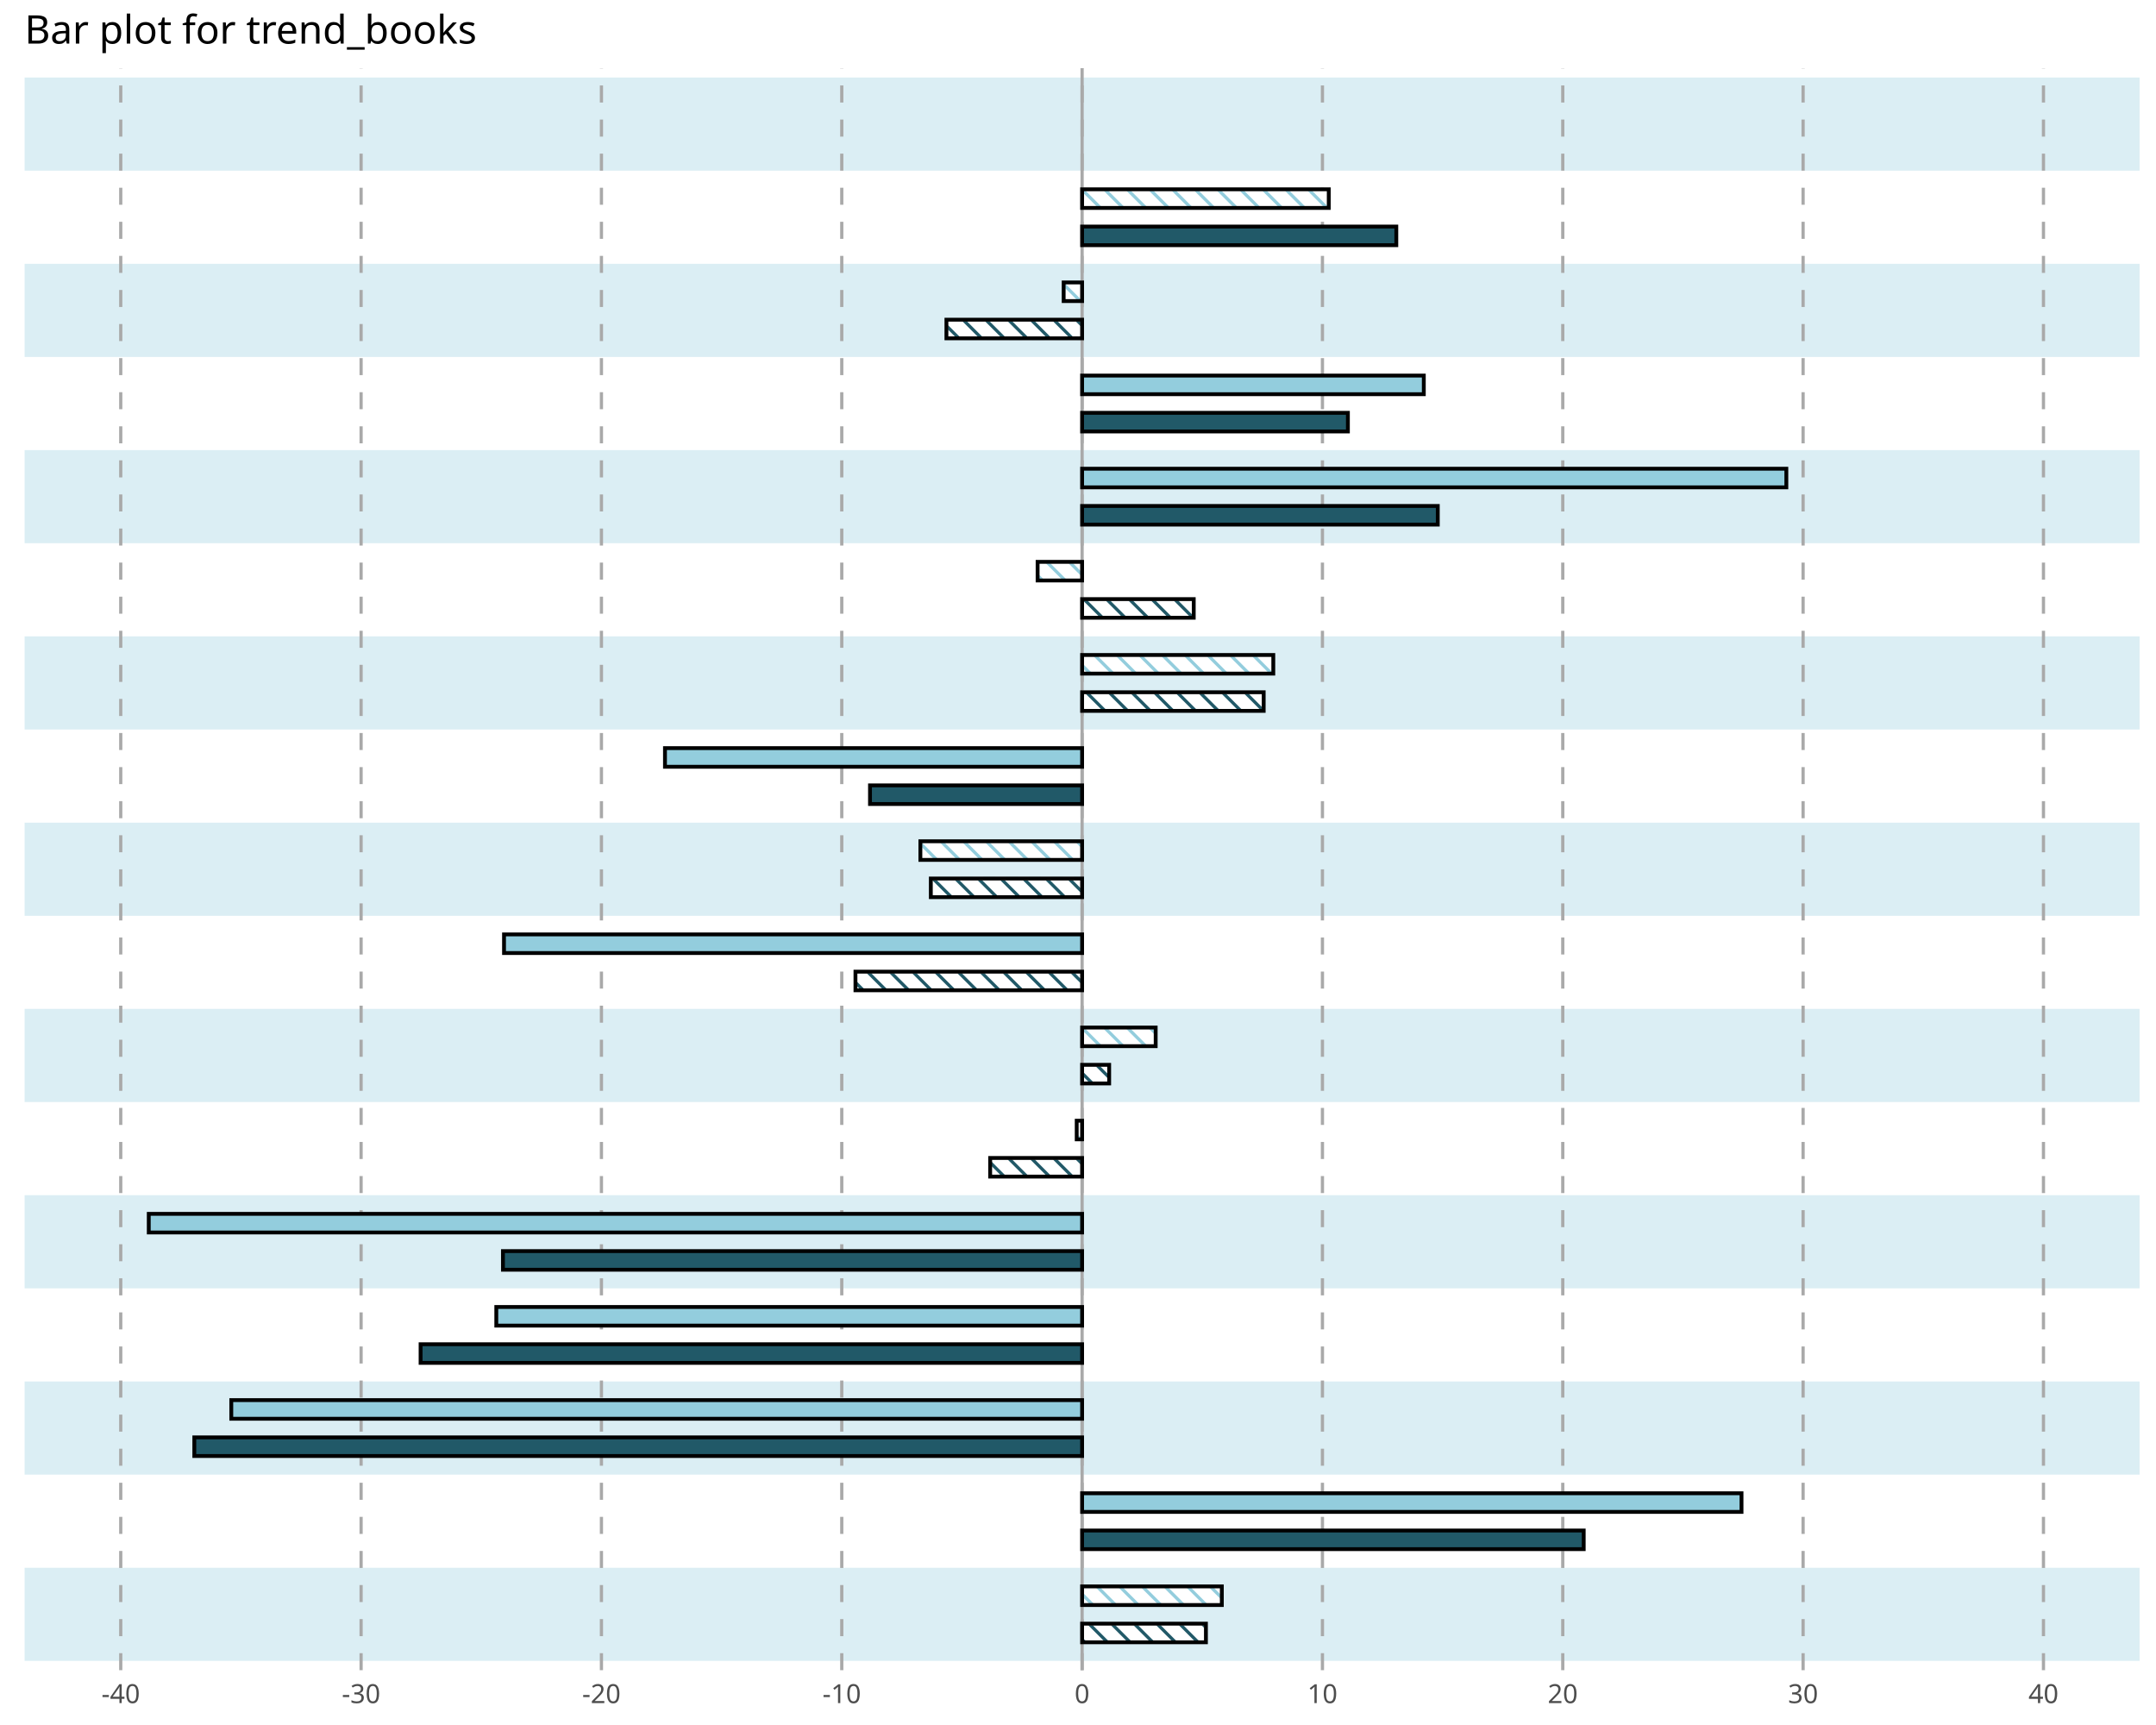
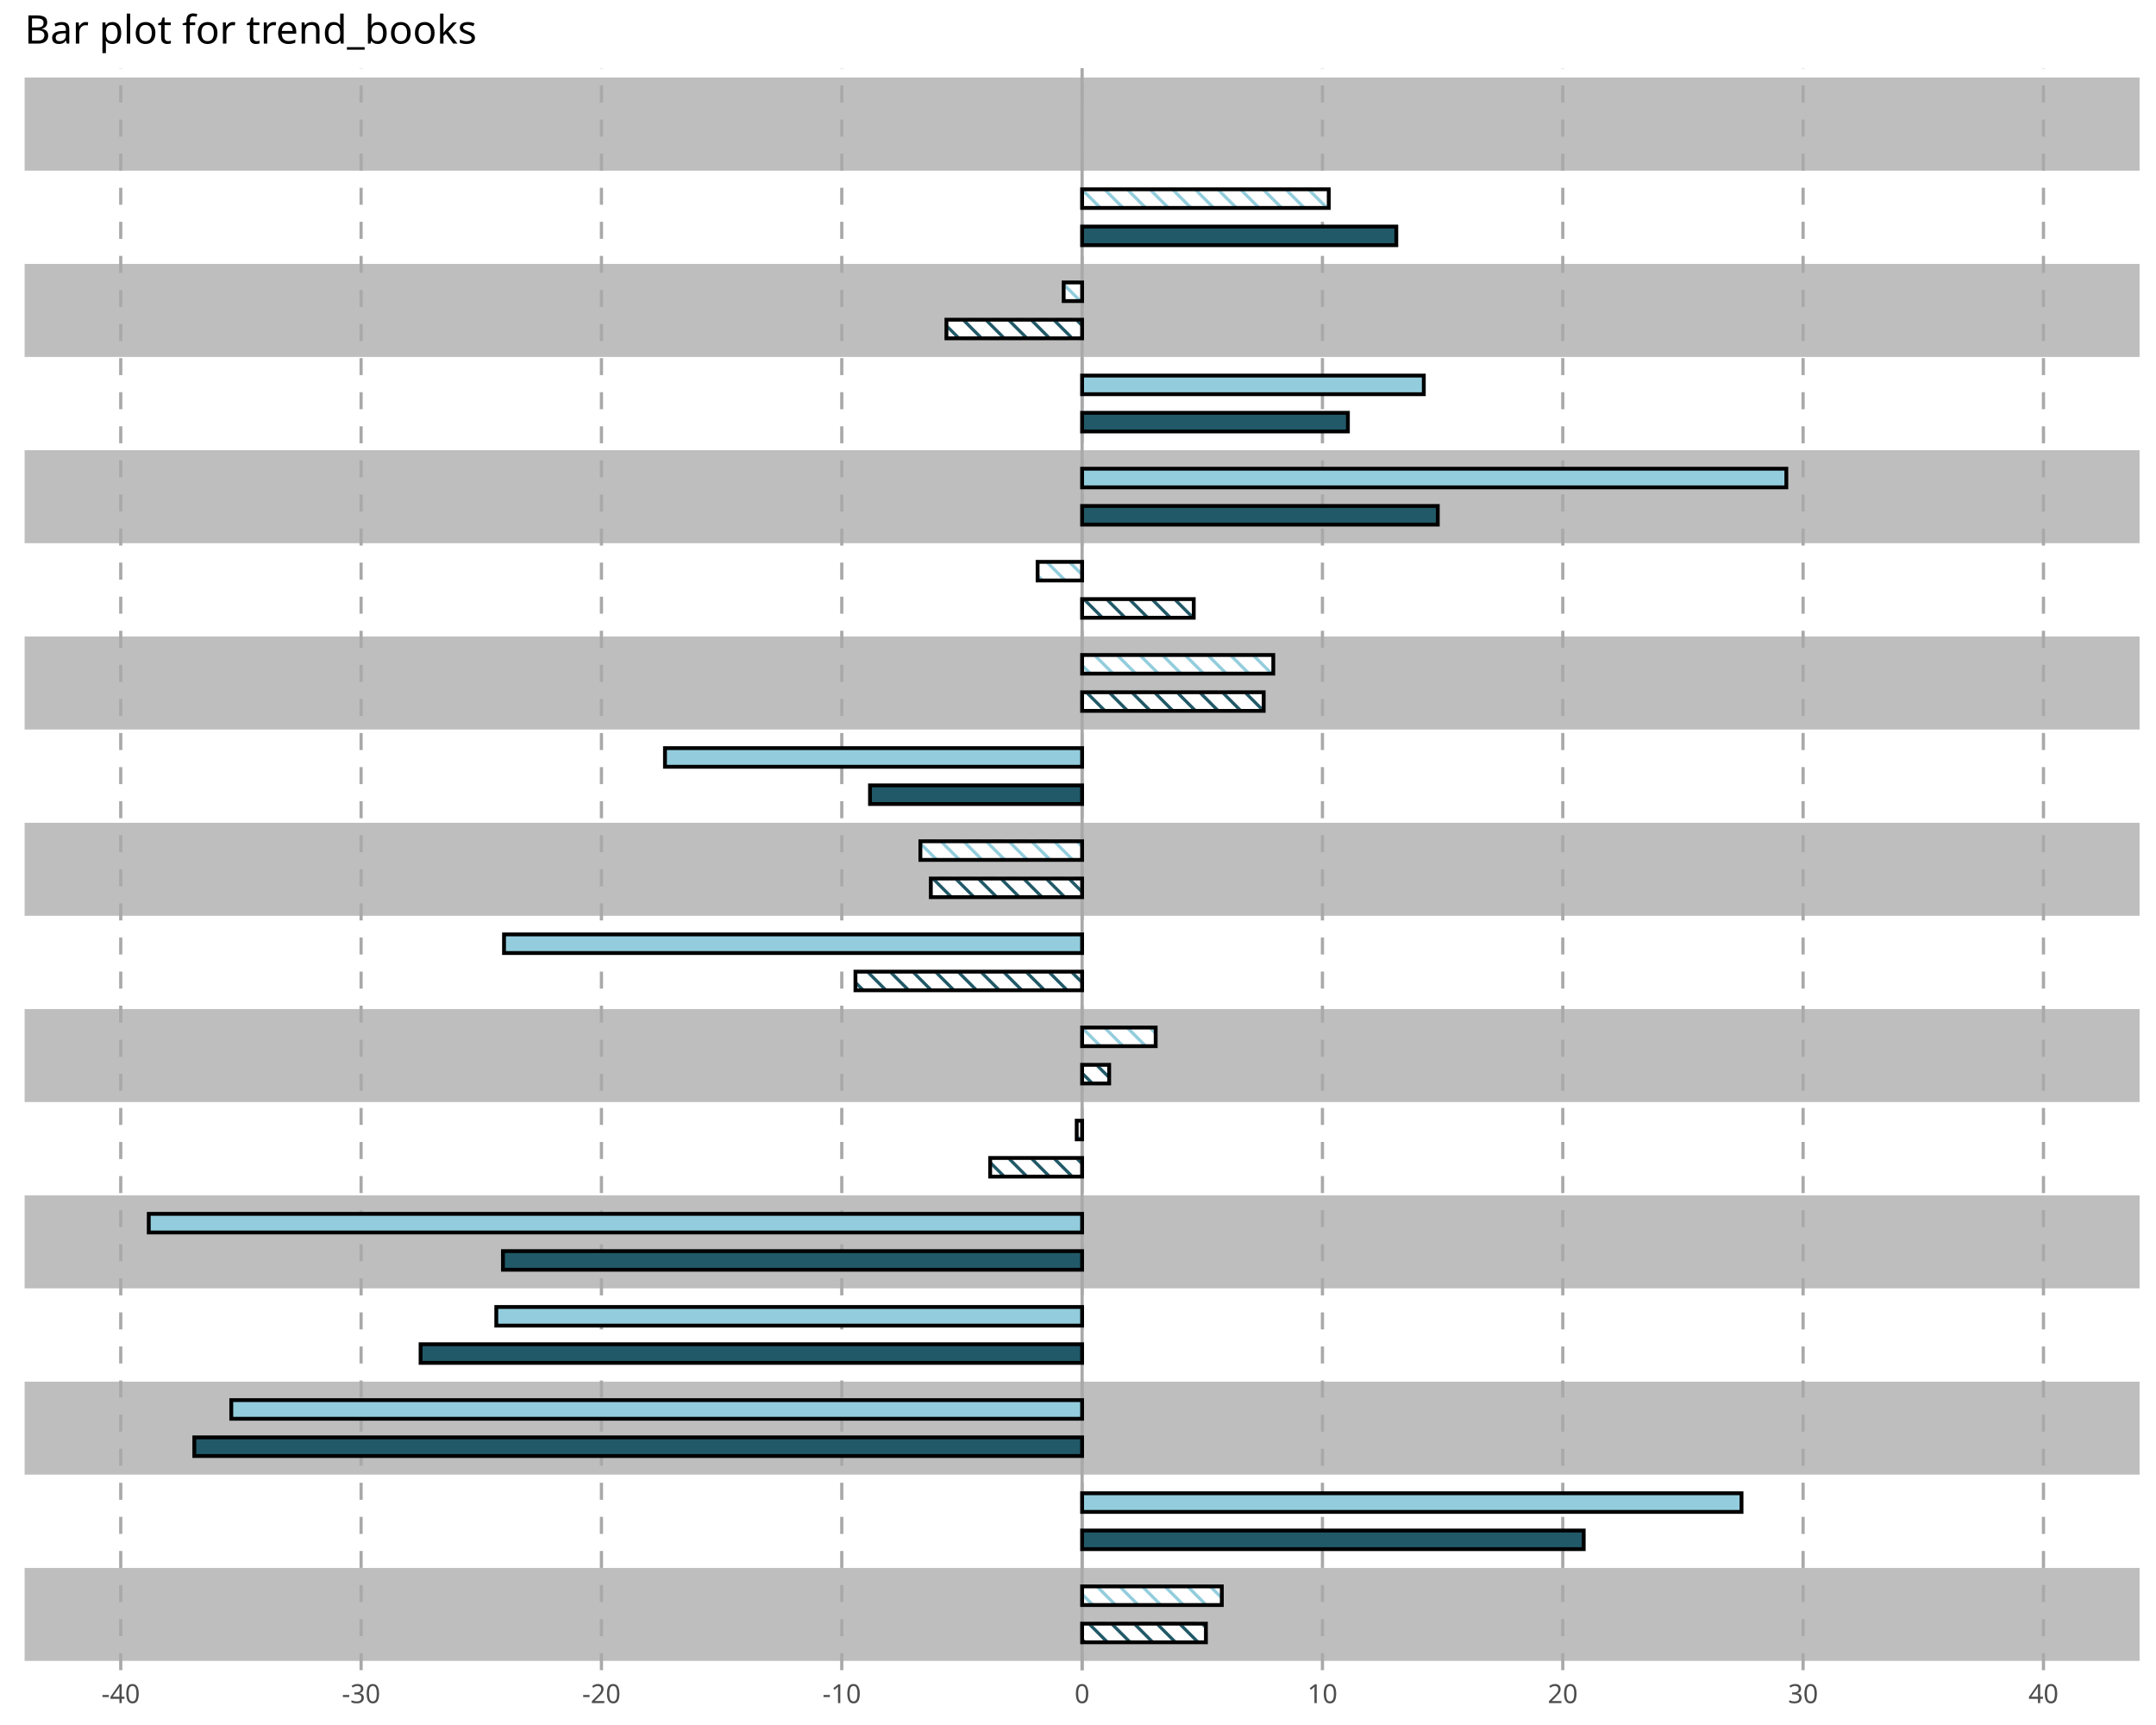
<svg xmlns="http://www.w3.org/2000/svg" class="svglite" data-engine-version="2.0" width="720.00pt" height="576.00pt" viewBox="0 0 720.00 576.00">
  <defs>
    <style type="text/css">
    .svglite line, .svglite polyline, .svglite polygon, .svglite path, .svglite rect, .svglite circle {
      fill: none;
      stroke: #000000;
      stroke-linecap: round;
      stroke-linejoin: round;
      stroke-miterlimit: 10.00;
    }
  </style>
  </defs>
  <rect width="100%" height="100%" style="stroke: none; fill: #FFFFFF;" />
  <defs>
    <clipPath id="cpMC4wMHw3MjAuMDB8MC4wMHw1NzYuMDA=">
      <rect x="0.00" y="0.00" width="720.00" height="576.00" />
    </clipPath>
  </defs>
  <g clip-path="url(#cpMC4wMHw3MjAuMDB8MC4wMHw1NzYuMDA=)">
</g>
  <defs>
    <clipPath id="cpOC4yMnw3MTQuNTJ8MjIuNzh8NTU3Ljcx">
      <rect x="8.22" y="22.78" width="706.30" height="534.92" />
    </clipPath>
  </defs>
  <g clip-path="url(#cpOC4yMnw3MTQuNTJ8MjIuNzh8NTU3Ljcx)">
-     <rect x="8.22" y="523.50" width="706.30" height="31.10" style="stroke-width: 1.07; stroke: none; stroke-linecap: butt; stroke-linejoin: miter; fill: #DBEEF4;" />
-     <rect x="8.22" y="492.40" width="706.30" height="31.10" style="stroke-width: 1.07; stroke: none; stroke-dasharray: 2.85,2.85; stroke-linecap: butt; stroke-linejoin: miter;" />
-     <rect x="8.22" y="461.30" width="706.30" height="31.10" style="stroke-width: 1.07; stroke: none; stroke-dasharray: 2.85,2.85; stroke-linecap: butt; stroke-linejoin: miter; fill: #DBEEF4;" />
-     <rect x="8.22" y="430.20" width="706.30" height="31.10" style="stroke-width: 1.07; stroke: none; stroke-dasharray: 2.85,2.85; stroke-linecap: butt; stroke-linejoin: miter;" />
-     <rect x="8.22" y="399.10" width="706.30" height="31.10" style="stroke-width: 1.07; stroke: none; stroke-dasharray: 2.85,2.85; stroke-linecap: butt; stroke-linejoin: miter; fill: #DBEEF4;" />
-     <rect x="8.22" y="368.00" width="706.30" height="31.10" style="stroke-width: 1.07; stroke: none; stroke-linecap: butt; stroke-linejoin: miter;" />
-     <rect x="8.22" y="336.89" width="706.30" height="31.10" style="stroke-width: 1.07; stroke: none; stroke-linecap: butt; stroke-linejoin: miter; fill: #DBEEF4;" />
-     <rect x="8.22" y="305.79" width="706.30" height="31.10" style="stroke-width: 1.07; stroke: none; stroke-linecap: butt; stroke-linejoin: miter;" />
-     <rect x="8.22" y="274.69" width="706.30" height="31.10" style="stroke-width: 1.07; stroke: none; stroke-linecap: butt; stroke-linejoin: miter; fill: #DBEEF4;" />
-     <rect x="8.22" y="243.59" width="706.30" height="31.10" style="stroke-width: 1.07; stroke: none; stroke-dasharray: 2.85,2.85; stroke-linecap: butt; stroke-linejoin: miter;" />
-     <rect x="8.22" y="212.49" width="706.30" height="31.10" style="stroke-width: 1.07; stroke: none; stroke-linecap: butt; stroke-linejoin: miter; fill: #DBEEF4;" />
-     <rect x="8.22" y="181.39" width="706.30" height="31.10" style="stroke-width: 1.07; stroke: none; stroke-linecap: butt; stroke-linejoin: miter;" />
-     <rect x="8.22" y="150.29" width="706.30" height="31.10" style="stroke-width: 1.07; stroke: none; stroke-dasharray: 2.85,2.85; stroke-linecap: butt; stroke-linejoin: miter; fill: #DBEEF4;" />
-     <rect x="8.22" y="119.19" width="706.30" height="31.10" style="stroke-width: 1.07; stroke: none; stroke-dasharray: 2.85,2.85; stroke-linecap: butt; stroke-linejoin: miter;" />
-     <rect x="8.22" y="88.09" width="706.30" height="31.10" style="stroke-width: 1.07; stroke: none; stroke-linecap: butt; stroke-linejoin: miter; fill: #DBEEF4;" />
-     <rect x="8.22" y="56.99" width="706.30" height="31.10" style="stroke-width: 1.07; stroke: none; stroke-dasharray: 2.85,2.85; stroke-linecap: butt; stroke-linejoin: miter;" />
-     <rect x="8.22" y="25.89" width="706.30" height="31.10" style="stroke-width: 1.07; stroke: none; stroke-linecap: butt; stroke-linejoin: miter; fill: #DBEEF4;" />
+     <rect x="8.22" y="523.50" width="706.30" height="31.10" style="stroke-width: 1.07; stroke: none; stroke-linecap: butt; stroke-linejoin: miter; fill: #BEBEBE;" />
+     <rect x="8.22" y="492.40" width="706.30" height="31.10" style="stroke-width: 1.07; stroke: none; stroke-dasharray: 2.85,2.85; stroke-linecap: butt; stroke-linejoin: miter; fill: #FFFFFF;" />
+     <rect x="8.22" y="461.30" width="706.30" height="31.10" style="stroke-width: 1.07; stroke: none; stroke-dasharray: 2.85,2.85; stroke-linecap: butt; stroke-linejoin: miter; fill: #BEBEBE;" />
+     <rect x="8.22" y="430.20" width="706.30" height="31.10" style="stroke-width: 1.07; stroke: none; stroke-dasharray: 2.85,2.85; stroke-linecap: butt; stroke-linejoin: miter; fill: #FFFFFF;" />
+     <rect x="8.22" y="399.10" width="706.30" height="31.10" style="stroke-width: 1.07; stroke: none; stroke-dasharray: 2.85,2.85; stroke-linecap: butt; stroke-linejoin: miter; fill: #BEBEBE;" />
+     <rect x="8.22" y="368.00" width="706.30" height="31.10" style="stroke-width: 1.07; stroke: none; stroke-linecap: butt; stroke-linejoin: miter; fill: #FFFFFF;" />
+     <rect x="8.22" y="336.89" width="706.30" height="31.10" style="stroke-width: 1.07; stroke: none; stroke-linecap: butt; stroke-linejoin: miter; fill: #BEBEBE;" />
+     <rect x="8.22" y="305.79" width="706.30" height="31.10" style="stroke-width: 1.07; stroke: none; stroke-linecap: butt; stroke-linejoin: miter; fill: #FFFFFF;" />
+     <rect x="8.22" y="274.69" width="706.30" height="31.10" style="stroke-width: 1.07; stroke: none; stroke-linecap: butt; stroke-linejoin: miter; fill: #BEBEBE;" />
+     <rect x="8.22" y="243.59" width="706.30" height="31.10" style="stroke-width: 1.07; stroke: none; stroke-dasharray: 2.85,2.85; stroke-linecap: butt; stroke-linejoin: miter; fill: #FFFFFF;" />
+     <rect x="8.22" y="212.49" width="706.30" height="31.10" style="stroke-width: 1.07; stroke: none; stroke-linecap: butt; stroke-linejoin: miter; fill: #BEBEBE;" />
+     <rect x="8.22" y="181.39" width="706.30" height="31.10" style="stroke-width: 1.07; stroke: none; stroke-linecap: butt; stroke-linejoin: miter; fill: #FFFFFF;" />
+     <rect x="8.22" y="150.29" width="706.30" height="31.10" style="stroke-width: 1.07; stroke: none; stroke-dasharray: 2.85,2.85; stroke-linecap: butt; stroke-linejoin: miter; fill: #BEBEBE;" />
+     <rect x="8.22" y="119.19" width="706.30" height="31.10" style="stroke-width: 1.07; stroke: none; stroke-dasharray: 2.85,2.85; stroke-linecap: butt; stroke-linejoin: miter; fill: #FFFFFF;" />
+     <rect x="8.22" y="88.09" width="706.30" height="31.10" style="stroke-width: 1.07; stroke: none; stroke-linecap: butt; stroke-linejoin: miter; fill: #BEBEBE;" />
+     <rect x="8.22" y="56.99" width="706.30" height="31.10" style="stroke-width: 1.07; stroke: none; stroke-dasharray: 2.85,2.85; stroke-linecap: butt; stroke-linejoin: miter; fill: #FFFFFF;" />
+     <rect x="8.22" y="25.89" width="706.30" height="31.10" style="stroke-width: 1.07; stroke: none; stroke-linecap: butt; stroke-linejoin: miter; fill: #BEBEBE;" />
    <line x1="40.32" y1="557.71" x2="40.32" y2="22.78" style="stroke-width: 1.07; stroke: #A9A9A9; stroke-dasharray: 5.69,5.69; stroke-linecap: butt;" />
    <line x1="120.59" y1="557.71" x2="120.59" y2="22.78" style="stroke-width: 1.07; stroke: #A9A9A9; stroke-dasharray: 5.69,5.69; stroke-linecap: butt;" />
    <line x1="200.85" y1="557.71" x2="200.85" y2="22.78" style="stroke-width: 1.07; stroke: #A9A9A9; stroke-dasharray: 5.69,5.69; stroke-linecap: butt;" />
    <line x1="281.11" y1="557.71" x2="281.11" y2="22.78" style="stroke-width: 1.07; stroke: #A9A9A9; stroke-dasharray: 5.69,5.69; stroke-linecap: butt;" />
    <line x1="361.37" y1="557.71" x2="361.37" y2="22.78" style="stroke-width: 1.07; stroke: #A9A9A9; stroke-dasharray: 5.69,5.69; stroke-linecap: butt;" />
    <line x1="441.63" y1="557.71" x2="441.63" y2="22.78" style="stroke-width: 1.07; stroke: #A9A9A9; stroke-dasharray: 5.69,5.69; stroke-linecap: butt;" />
    <line x1="521.89" y1="557.71" x2="521.89" y2="22.78" style="stroke-width: 1.07; stroke: #A9A9A9; stroke-dasharray: 5.69,5.69; stroke-linecap: butt;" />
    <line x1="602.15" y1="557.71" x2="602.15" y2="22.78" style="stroke-width: 1.07; stroke: #A9A9A9; stroke-dasharray: 5.69,5.69; stroke-linecap: butt;" />
    <line x1="682.42" y1="557.71" x2="682.42" y2="22.78" style="stroke-width: 1.07; stroke: #A9A9A9; stroke-dasharray: 5.69,5.69; stroke-linecap: butt;" />
    <line x1="361.37" y1="557.71" x2="361.37" y2="22.78" style="stroke-width: 1.07; stroke: #A9A9A9; stroke-linecap: butt;" />
    <rect x="361.37" y="542.16" width="41.35" height="6.22" style="stroke-width: 1.28; stroke: none; stroke-linecap: square; stroke-linejoin: miter; fill: #FFFFFF;" />
    <rect x="361.37" y="529.72" width="46.66" height="6.22" style="stroke-width: 1.28; stroke: none; stroke-linecap: square; stroke-linejoin: miter; fill: #FFFFFF;" />
    <rect x="361.37" y="511.06" width="167.51" height="6.22" style="stroke-width: 1.28; stroke: none; stroke-linecap: square; stroke-linejoin: miter; fill: #215968;" />
    <rect x="361.37" y="498.62" width="220.21" height="6.22" style="stroke-width: 1.28; stroke: none; stroke-linecap: square; stroke-linejoin: miter; fill: #93CDDD;" />
    <rect x="64.89" y="479.96" width="296.48" height="6.22" style="stroke-width: 1.28; stroke: none; stroke-linecap: square; stroke-linejoin: miter; fill: #215968;" />
    <rect x="77.24" y="467.52" width="284.13" height="6.22" style="stroke-width: 1.28; stroke: none; stroke-linecap: square; stroke-linejoin: miter; fill: #93CDDD;" />
    <rect x="140.46" y="448.86" width="220.91" height="6.22" style="stroke-width: 1.28; stroke: none; stroke-linecap: square; stroke-linejoin: miter; fill: #215968;" />
    <rect x="165.74" y="436.42" width="195.63" height="6.22" style="stroke-width: 1.28; stroke: none; stroke-linecap: square; stroke-linejoin: miter; fill: #93CDDD;" />
    <rect x="167.96" y="417.76" width="193.41" height="6.22" style="stroke-width: 1.28; stroke: none; stroke-linecap: square; stroke-linejoin: miter; fill: #215968;" />
    <rect x="49.68" y="405.32" width="311.69" height="6.22" style="stroke-width: 1.28; stroke: none; stroke-linecap: square; stroke-linejoin: miter; fill: #93CDDD;" />
    <rect x="330.67" y="386.66" width="30.70" height="6.22" style="stroke-width: 1.28; stroke: none; stroke-linecap: square; stroke-linejoin: miter; fill: #FFFFFF;" />
    <rect x="359.57" y="374.22" width="1.80" height="6.22" style="stroke-width: 1.28; stroke: none; stroke-linecap: square; stroke-linejoin: miter; fill: #FFFFFF;" />
    <rect x="361.37" y="355.56" width="9.04" height="6.22" style="stroke-width: 1.28; stroke: none; stroke-linecap: square; stroke-linejoin: miter; fill: #FFFFFF;" />
    <rect x="361.37" y="343.11" width="24.57" height="6.22" style="stroke-width: 1.28; stroke: none; stroke-linecap: square; stroke-linejoin: miter; fill: #FFFFFF;" />
    <rect x="285.68" y="324.45" width="75.69" height="6.22" style="stroke-width: 1.28; stroke: none; stroke-linecap: square; stroke-linejoin: miter; fill: #FFFFFF;" />
    <rect x="168.32" y="312.01" width="193.05" height="6.22" style="stroke-width: 1.28; stroke: none; stroke-linecap: square; stroke-linejoin: miter; fill: #93CDDD;" />
    <rect x="310.85" y="293.35" width="50.52" height="6.22" style="stroke-width: 1.28; stroke: none; stroke-linecap: square; stroke-linejoin: miter; fill: #FFFFFF;" />
    <rect x="307.36" y="280.91" width="54.01" height="6.22" style="stroke-width: 1.28; stroke: none; stroke-linecap: square; stroke-linejoin: miter; fill: #FFFFFF;" />
    <rect x="290.54" y="262.25" width="70.83" height="6.22" style="stroke-width: 1.28; stroke: none; stroke-linecap: square; stroke-linejoin: miter; fill: #215968;" />
    <rect x="222.07" y="249.81" width="139.30" height="6.22" style="stroke-width: 1.28; stroke: none; stroke-linecap: square; stroke-linejoin: miter; fill: #93CDDD;" />
    <rect x="361.37" y="231.15" width="60.64" height="6.22" style="stroke-width: 1.28; stroke: none; stroke-linecap: square; stroke-linejoin: miter; fill: #FFFFFF;" />
    <rect x="361.37" y="218.71" width="63.85" height="6.22" style="stroke-width: 1.28; stroke: none; stroke-linecap: square; stroke-linejoin: miter; fill: #FFFFFF;" />
    <rect x="361.37" y="200.05" width="37.28" height="6.22" style="stroke-width: 1.28; stroke: none; stroke-linecap: square; stroke-linejoin: miter; fill: #FFFFFF;" />
    <rect x="346.51" y="187.61" width="14.86" height="6.22" style="stroke-width: 1.28; stroke: none; stroke-linecap: square; stroke-linejoin: miter; fill: #FFFFFF;" />
    <rect x="361.37" y="168.95" width="118.78" height="6.22" style="stroke-width: 1.28; stroke: none; stroke-linecap: square; stroke-linejoin: miter; fill: #215968;" />
    <rect x="361.37" y="156.51" width="235.18" height="6.22" style="stroke-width: 1.28; stroke: none; stroke-linecap: square; stroke-linejoin: miter; fill: #93CDDD;" />
    <rect x="361.37" y="137.85" width="88.76" height="6.22" style="stroke-width: 1.28; stroke: none; stroke-linecap: square; stroke-linejoin: miter; fill: #215968;" />
    <rect x="361.37" y="125.41" width="114.11" height="6.22" style="stroke-width: 1.28; stroke: none; stroke-linecap: square; stroke-linejoin: miter; fill: #93CDDD;" />
    <rect x="316.06" y="106.75" width="45.31" height="6.22" style="stroke-width: 1.28; stroke: none; stroke-linecap: square; stroke-linejoin: miter; fill: #FFFFFF;" />
    <rect x="355.21" y="94.31" width="6.16" height="6.22" style="stroke-width: 1.28; stroke: none; stroke-linecap: square; stroke-linejoin: miter; fill: #FFFFFF;" />
    <rect x="361.37" y="75.65" width="104.93" height="6.22" style="stroke-width: 1.28; stroke: none; stroke-linecap: square; stroke-linejoin: miter; fill: #215968;" />
    <rect x="361.37" y="63.21" width="82.37" height="6.22" style="stroke-width: 1.28; stroke: none; stroke-linecap: square; stroke-linejoin: miter; fill: #FFFFFF;" />
    <rect x="361.37" y="44.55" width="0.00" height="6.22" style="stroke-width: 1.28; stroke: none; stroke-linecap: square; stroke-linejoin: miter; fill: #FFFFFF;" />
    <rect x="361.37" y="32.11" width="0.00" height="6.22" style="stroke-width: 1.28; stroke: none; stroke-linecap: square; stroke-linejoin: miter; fill: #FFFFFF;" />
    <polygon points="363.81,548.38 361.37,548.38 361.37,545.94 363.81,548.38 " style="stroke-width: 1.07; stroke: #FFFFFF; stroke-linecap: square; fill: #215968;" />
    <polygon points="371.37,548.38 368.34,548.38 362.12,542.16 365.15,542.16 371.37,548.38 " style="stroke-width: 1.07; stroke: #FFFFFF; stroke-linecap: square; fill: #215968;" />
    <polygon points="378.94,548.38 375.91,548.38 369.69,542.16 372.72,542.16 378.94,548.38 " style="stroke-width: 1.07; stroke: #FFFFFF; stroke-linecap: square; fill: #215968;" />
    <polygon points="386.50,548.38 383.47,548.38 377.25,542.16 380.28,542.16 386.50,548.38 " style="stroke-width: 1.07; stroke: #FFFFFF; stroke-linecap: square; fill: #215968;" />
    <polygon points="394.07,548.38 391.04,548.38 384.82,542.16 387.85,542.16 394.07,548.38 " style="stroke-width: 1.07; stroke: #FFFFFF; stroke-linecap: square; fill: #215968;" />
    <polygon points="401.63,548.38 398.60,548.38 392.38,542.16 395.41,542.16 401.63,548.38 " style="stroke-width: 1.07; stroke: #FFFFFF; stroke-linecap: square; fill: #215968;" />
    <polygon points="399.95,542.16 402.72,542.16 402.72,544.93 399.95,542.16 " style="stroke-width: 1.07; stroke: #FFFFFF; stroke-linecap: square; fill: #215968;" />
    <polygon points="366.50,535.94 363.47,535.94 361.37,533.84 361.37,530.81 366.50,535.94 " style="stroke-width: 1.07; stroke: #FFFFFF; stroke-linecap: square; fill: #93CDDD;" />
    <polygon points="374.06,535.94 371.03,535.94 364.81,529.72 367.84,529.72 374.06,535.94 " style="stroke-width: 1.07; stroke: #FFFFFF; stroke-linecap: square; fill: #93CDDD;" />
    <polygon points="381.63,535.94 378.60,535.94 372.38,529.72 375.41,529.72 381.63,535.94 " style="stroke-width: 1.07; stroke: #FFFFFF; stroke-linecap: square; fill: #93CDDD;" />
    <polygon points="389.19,535.94 386.16,535.94 379.94,529.72 382.97,529.72 389.19,535.94 " style="stroke-width: 1.07; stroke: #FFFFFF; stroke-linecap: square; fill: #93CDDD;" />
    <polygon points="396.76,535.94 393.73,535.94 387.51,529.72 390.54,529.72 396.76,535.94 " style="stroke-width: 1.07; stroke: #FFFFFF; stroke-linecap: square; fill: #93CDDD;" />
    <polygon points="404.32,535.94 401.29,535.94 395.07,529.72 398.10,529.72 404.32,535.94 " style="stroke-width: 1.07; stroke: #FFFFFF; stroke-linecap: square; fill: #93CDDD;" />
    <polygon points="408.03,532.08 408.03,535.10 402.64,529.72 405.67,529.72 408.03,532.08 " style="stroke-width: 1.07; stroke: #FFFFFF; stroke-linecap: square; fill: #93CDDD;" />
    <polygon points="336.91,392.88 333.88,392.88 330.67,389.66 330.67,386.66 330.69,386.66 336.91,392.88 " style="stroke-width: 1.07; stroke: #FFFFFF; stroke-linecap: square; fill: #215968;" />
    <polygon points="344.47,392.88 341.45,392.88 335.23,386.66 338.25,386.66 344.47,392.88 " style="stroke-width: 1.07; stroke: #FFFFFF; stroke-linecap: square; fill: #215968;" />
    <polygon points="352.04,392.88 349.01,392.88 342.79,386.66 345.82,386.66 352.04,392.88 " style="stroke-width: 1.07; stroke: #FFFFFF; stroke-linecap: square; fill: #215968;" />
    <polygon points="359.60,392.88 356.58,392.88 350.36,386.66 353.38,386.66 359.60,392.88 " style="stroke-width: 1.07; stroke: #FFFFFF; stroke-linecap: square; fill: #215968;" />
    <polygon points="361.37,387.08 361.37,390.10 357.92,386.66 360.95,386.66 361.37,387.08 " style="stroke-width: 1.07; stroke: #FFFFFF; stroke-linecap: square; fill: #215968;" />
    <polygon points="361.37,379.51 361.37,380.44 359.57,380.44 359.57,377.71 361.37,379.51 " style="stroke-width: 1.07; stroke: #FFFFFF; stroke-linecap: square; fill: #93CDDD;" />
    <polygon points="360.61,374.22 361.37,374.22 361.37,374.97 360.61,374.22 " style="stroke-width: 1.07; stroke: #FFFFFF; stroke-linecap: square; fill: #93CDDD;" />
    <polygon points="366.33,361.78 363.30,361.78 361.37,359.84 361.37,356.82 366.33,361.78 " style="stroke-width: 1.07; stroke: #FFFFFF; stroke-linecap: square; fill: #215968;" />
    <polygon points="370.41,358.29 370.41,361.31 364.65,355.56 367.67,355.56 370.41,358.29 " style="stroke-width: 1.07; stroke: #FFFFFF; stroke-linecap: square; fill: #215968;" />
    <polygon points="361.45,349.34 361.37,349.34 361.37,349.25 361.45,349.34 " style="stroke-width: 1.07; stroke: #FFFFFF; stroke-linecap: square; fill: #93CDDD;" />
    <polygon points="369.02,349.34 365.99,349.34 361.37,344.71 361.37,343.11 362.80,343.11 369.02,349.34 " style="stroke-width: 1.07; stroke: #FFFFFF; stroke-linecap: square; fill: #93CDDD;" />
    <polygon points="376.58,349.34 373.56,349.34 367.34,343.11 370.36,343.11 376.58,349.34 " style="stroke-width: 1.07; stroke: #FFFFFF; stroke-linecap: square; fill: #93CDDD;" />
    <polygon points="384.15,349.34 381.12,349.34 374.90,343.11 377.93,343.11 384.15,349.34 " style="stroke-width: 1.07; stroke: #FFFFFF; stroke-linecap: square; fill: #93CDDD;" />
    <polygon points="385.94,343.56 385.94,346.59 382.47,343.11 385.49,343.11 385.94,343.56 " style="stroke-width: 1.07; stroke: #FFFFFF; stroke-linecap: square; fill: #93CDDD;" />
    <polygon points="289.84,330.67 286.81,330.67 285.68,329.55 285.68,326.52 289.84,330.67 " style="stroke-width: 1.07; stroke: #FFFFFF; stroke-linecap: square; fill: #215968;" />
    <polygon points="297.40,330.67 294.38,330.67 288.16,324.45 291.18,324.45 297.40,330.67 " style="stroke-width: 1.07; stroke: #FFFFFF; stroke-linecap: square; fill: #215968;" />
    <polygon points="304.97,330.67 301.94,330.67 295.72,324.45 298.75,324.45 304.97,330.67 " style="stroke-width: 1.07; stroke: #FFFFFF; stroke-linecap: square; fill: #215968;" />
    <polygon points="312.53,330.67 309.51,330.67 303.29,324.45 306.31,324.45 312.53,330.67 " style="stroke-width: 1.07; stroke: #FFFFFF; stroke-linecap: square; fill: #215968;" />
    <polygon points="320.10,330.67 317.07,330.67 310.85,324.45 313.88,324.45 320.10,330.67 " style="stroke-width: 1.07; stroke: #FFFFFF; stroke-linecap: square; fill: #215968;" />
    <polygon points="327.66,330.67 324.64,330.67 318.42,324.45 321.44,324.45 327.66,330.67 " style="stroke-width: 1.07; stroke: #FFFFFF; stroke-linecap: square; fill: #215968;" />
    <polygon points="335.23,330.67 332.20,330.67 325.98,324.45 329.01,324.45 335.23,330.67 " style="stroke-width: 1.07; stroke: #FFFFFF; stroke-linecap: square; fill: #215968;" />
    <polygon points="342.79,330.67 339.77,330.67 333.55,324.45 336.57,324.45 342.79,330.67 " style="stroke-width: 1.07; stroke: #FFFFFF; stroke-linecap: square; fill: #215968;" />
    <polygon points="350.36,330.67 347.33,330.67 341.11,324.45 344.14,324.45 350.36,330.67 " style="stroke-width: 1.07; stroke: #FFFFFF; stroke-linecap: square; fill: #215968;" />
    <polygon points="357.92,330.67 354.90,330.67 348.68,324.45 351.70,324.45 357.92,330.67 " style="stroke-width: 1.07; stroke: #FFFFFF; stroke-linecap: square; fill: #215968;" />
    <polygon points="361.37,326.56 361.37,329.58 356.24,324.45 359.27,324.45 361.37,326.56 " style="stroke-width: 1.07; stroke: #FFFFFF; stroke-linecap: square; fill: #215968;" />
    <polygon points="311.69,299.57 310.85,299.57 310.85,298.73 311.69,299.57 " style="stroke-width: 1.07; stroke: #FFFFFF; stroke-linecap: square; fill: #215968;" />
    <polygon points="319.26,299.57 316.23,299.57 310.85,294.19 310.85,293.35 313.04,293.35 319.26,299.57 " style="stroke-width: 1.07; stroke: #FFFFFF; stroke-linecap: square; fill: #215968;" />
    <polygon points="326.82,299.57 323.80,299.57 317.58,293.35 320.60,293.35 326.82,299.57 " style="stroke-width: 1.07; stroke: #FFFFFF; stroke-linecap: square; fill: #215968;" />
    <polygon points="334.39,299.57 331.36,299.57 325.14,293.35 328.17,293.35 334.39,299.57 " style="stroke-width: 1.07; stroke: #FFFFFF; stroke-linecap: square; fill: #215968;" />
    <polygon points="341.95,299.57 338.93,299.57 332.71,293.35 335.73,293.35 341.95,299.57 " style="stroke-width: 1.07; stroke: #FFFFFF; stroke-linecap: square; fill: #215968;" />
    <polygon points="349.52,299.57 346.49,299.57 340.27,293.35 343.30,293.35 349.52,299.57 " style="stroke-width: 1.07; stroke: #FFFFFF; stroke-linecap: square; fill: #215968;" />
    <polygon points="357.08,299.57 354.06,299.57 347.84,293.35 350.86,293.35 357.08,299.57 " style="stroke-width: 1.07; stroke: #FFFFFF; stroke-linecap: square; fill: #215968;" />
    <polygon points="361.37,296.30 361.37,299.32 355.40,293.35 358.43,293.35 361.37,296.30 " style="stroke-width: 1.07; stroke: #FFFFFF; stroke-linecap: square; fill: #215968;" />
    <polygon points="314.38,287.13 311.36,287.13 307.36,283.14 307.36,280.91 308.16,280.91 314.38,287.13 " style="stroke-width: 1.07; stroke: #FFFFFF; stroke-linecap: square; fill: #93CDDD;" />
    <polygon points="321.95,287.13 318.92,287.13 312.70,280.91 315.73,280.91 321.95,287.13 " style="stroke-width: 1.07; stroke: #FFFFFF; stroke-linecap: square; fill: #93CDDD;" />
    <polygon points="329.51,287.13 326.49,287.13 320.27,280.91 323.29,280.91 329.51,287.13 " style="stroke-width: 1.07; stroke: #FFFFFF; stroke-linecap: square; fill: #93CDDD;" />
    <polygon points="337.08,287.13 334.05,287.13 327.83,280.91 330.86,280.91 337.08,287.13 " style="stroke-width: 1.07; stroke: #FFFFFF; stroke-linecap: square; fill: #93CDDD;" />
    <polygon points="344.64,287.13 341.62,287.13 335.40,280.91 338.42,280.91 344.64,287.13 " style="stroke-width: 1.07; stroke: #FFFFFF; stroke-linecap: square; fill: #93CDDD;" />
    <polygon points="352.21,287.13 349.18,287.13 342.96,280.91 345.99,280.91 352.21,287.13 " style="stroke-width: 1.07; stroke: #FFFFFF; stroke-linecap: square; fill: #93CDDD;" />
    <polygon points="359.77,287.13 356.75,287.13 350.53,280.91 353.55,280.91 359.77,287.13 " style="stroke-width: 1.07; stroke: #FFFFFF; stroke-linecap: square; fill: #93CDDD;" />
    <polygon points="361.37,281.17 361.37,284.19 358.09,280.91 361.12,280.91 361.37,281.17 " style="stroke-width: 1.07; stroke: #FFFFFF; stroke-linecap: square; fill: #93CDDD;" />
    <polygon points="362.97,237.37 361.37,237.37 361.37,235.78 362.97,237.37 " style="stroke-width: 1.07; stroke: #FFFFFF; stroke-linecap: square; fill: #215968;" />
    <polygon points="370.53,237.37 367.51,237.37 361.37,231.24 361.37,231.15 364.31,231.15 370.53,237.37 " style="stroke-width: 1.07; stroke: #FFFFFF; stroke-linecap: square; fill: #215968;" />
    <polygon points="378.10,237.37 375.07,237.37 368.85,231.15 371.88,231.15 378.10,237.37 " style="stroke-width: 1.07; stroke: #FFFFFF; stroke-linecap: square; fill: #215968;" />
    <polygon points="385.66,237.37 382.64,237.37 376.42,231.15 379.44,231.15 385.66,237.37 " style="stroke-width: 1.07; stroke: #FFFFFF; stroke-linecap: square; fill: #215968;" />
    <polygon points="393.23,237.37 390.20,237.37 383.98,231.15 387.01,231.15 393.23,237.37 " style="stroke-width: 1.07; stroke: #FFFFFF; stroke-linecap: square; fill: #215968;" />
    <polygon points="400.79,237.37 397.77,237.37 391.55,231.15 394.57,231.15 400.79,237.37 " style="stroke-width: 1.07; stroke: #FFFFFF; stroke-linecap: square; fill: #215968;" />
    <polygon points="408.36,237.37 405.33,237.37 399.11,231.15 402.14,231.15 408.36,237.37 " style="stroke-width: 1.07; stroke: #FFFFFF; stroke-linecap: square; fill: #215968;" />
    <polygon points="415.92,237.37 412.90,237.37 406.68,231.15 409.70,231.15 415.92,237.37 " style="stroke-width: 1.07; stroke: #FFFFFF; stroke-linecap: square; fill: #215968;" />
    <polygon points="422.01,235.90 422.01,237.37 420.46,237.37 414.24,231.15 417.27,231.15 422.01,235.90 " style="stroke-width: 1.07; stroke: #FFFFFF; stroke-linecap: square; fill: #215968;" />
    <polygon points="421.81,231.15 422.01,231.15 422.01,231.36 421.81,231.15 " style="stroke-width: 1.07; stroke: #FFFFFF; stroke-linecap: square; fill: #215968;" />
    <polygon points="365.66,224.93 362.63,224.93 361.37,223.67 361.37,220.65 365.66,224.93 " style="stroke-width: 1.07; stroke: #FFFFFF; stroke-linecap: square; fill: #93CDDD;" />
    <polygon points="373.22,224.93 370.20,224.93 363.98,218.71 367.00,218.71 373.22,224.93 " style="stroke-width: 1.07; stroke: #FFFFFF; stroke-linecap: square; fill: #93CDDD;" />
    <polygon points="380.79,224.93 377.76,224.93 371.54,218.71 374.57,218.71 380.79,224.93 " style="stroke-width: 1.07; stroke: #FFFFFF; stroke-linecap: square; fill: #93CDDD;" />
    <polygon points="388.35,224.93 385.33,224.93 379.11,218.71 382.13,218.71 388.35,224.93 " style="stroke-width: 1.07; stroke: #FFFFFF; stroke-linecap: square; fill: #93CDDD;" />
    <polygon points="395.92,224.93 392.89,224.93 386.67,218.71 389.70,218.71 395.92,224.93 " style="stroke-width: 1.07; stroke: #FFFFFF; stroke-linecap: square; fill: #93CDDD;" />
    <polygon points="403.48,224.93 400.46,224.93 394.24,218.71 397.26,218.71 403.48,224.93 " style="stroke-width: 1.07; stroke: #FFFFFF; stroke-linecap: square; fill: #93CDDD;" />
    <polygon points="411.05,224.93 408.02,224.93 401.80,218.71 404.83,218.71 411.05,224.93 " style="stroke-width: 1.07; stroke: #FFFFFF; stroke-linecap: square; fill: #93CDDD;" />
    <polygon points="418.61,224.93 415.59,224.93 409.37,218.71 412.39,218.71 418.61,224.93 " style="stroke-width: 1.07; stroke: #FFFFFF; stroke-linecap: square; fill: #93CDDD;" />
    <polygon points="425.22,223.98 425.22,224.93 423.15,224.93 416.93,218.71 419.96,218.71 425.22,223.98 " style="stroke-width: 1.07; stroke: #FFFFFF; stroke-linecap: square; fill: #93CDDD;" />
    <polygon points="424.50,218.71 425.22,218.71 425.22,219.44 424.50,218.71 " style="stroke-width: 1.07; stroke: #FFFFFF; stroke-linecap: square; fill: #93CDDD;" />
    <polygon points="362.13,206.27 361.37,206.27 361.37,205.52 362.13,206.27 " style="stroke-width: 1.07; stroke: #FFFFFF; stroke-linecap: square; fill: #215968;" />
    <polygon points="369.69,206.27 366.67,206.27 361.37,200.98 361.37,200.05 363.47,200.05 369.69,206.27 " style="stroke-width: 1.07; stroke: #FFFFFF; stroke-linecap: square; fill: #215968;" />
    <polygon points="377.26,206.27 374.23,206.27 368.01,200.05 371.04,200.05 377.26,206.27 " style="stroke-width: 1.07; stroke: #FFFFFF; stroke-linecap: square; fill: #215968;" />
    <polygon points="384.82,206.27 381.80,206.27 375.58,200.05 378.60,200.05 384.82,206.27 " style="stroke-width: 1.07; stroke: #FFFFFF; stroke-linecap: square; fill: #215968;" />
    <polygon points="392.39,206.27 389.36,206.27 383.14,200.05 386.17,200.05 392.39,206.27 " style="stroke-width: 1.07; stroke: #FFFFFF; stroke-linecap: square; fill: #215968;" />
    <polygon points="398.65,204.97 398.65,206.27 396.93,206.27 390.71,200.05 393.73,200.05 398.65,204.97 " style="stroke-width: 1.07; stroke: #FFFFFF; stroke-linecap: square; fill: #215968;" />
    <polygon points="398.27,200.05 398.65,200.05 398.65,200.44 398.27,200.05 " style="stroke-width: 1.07; stroke: #FFFFFF; stroke-linecap: square; fill: #215968;" />
    <polygon points="349.69,193.83 346.66,193.83 346.51,193.69 346.51,190.66 349.69,193.83 " style="stroke-width: 1.07; stroke: #FFFFFF; stroke-linecap: square; fill: #93CDDD;" />
    <polygon points="357.25,193.83 354.23,193.83 348.01,187.61 351.03,187.61 357.25,193.83 " style="stroke-width: 1.07; stroke: #FFFFFF; stroke-linecap: square; fill: #93CDDD;" />
    <polygon points="361.37,190.39 361.37,193.41 355.57,187.61 358.60,187.61 361.37,190.39 " style="stroke-width: 1.07; stroke: #FFFFFF; stroke-linecap: square; fill: #93CDDD;" />
    <polygon points="321.78,112.97 318.76,112.97 316.06,110.28 316.06,107.26 321.78,112.97 " style="stroke-width: 1.07; stroke: #FFFFFF; stroke-linecap: square; fill: #215968;" />
    <polygon points="329.35,112.97 326.32,112.97 320.10,106.75 323.13,106.75 329.35,112.97 " style="stroke-width: 1.07; stroke: #FFFFFF; stroke-linecap: square; fill: #215968;" />
    <polygon points="336.91,112.97 333.88,112.97 327.66,106.75 330.69,106.75 336.91,112.97 " style="stroke-width: 1.07; stroke: #FFFFFF; stroke-linecap: square; fill: #215968;" />
    <polygon points="344.48,112.97 341.45,112.97 335.23,106.75 338.26,106.75 344.48,112.97 " style="stroke-width: 1.07; stroke: #FFFFFF; stroke-linecap: square; fill: #215968;" />
    <polygon points="352.04,112.97 349.01,112.97 342.79,106.75 345.82,106.75 352.04,112.97 " style="stroke-width: 1.07; stroke: #FFFFFF; stroke-linecap: square; fill: #215968;" />
    <polygon points="359.61,112.97 356.58,112.97 350.36,106.75 353.39,106.75 359.61,112.97 " style="stroke-width: 1.07; stroke: #FFFFFF; stroke-linecap: square; fill: #215968;" />
    <polygon points="361.37,107.17 361.37,110.20 357.92,106.75 360.95,106.75 361.37,107.17 " style="stroke-width: 1.07; stroke: #FFFFFF; stroke-linecap: square; fill: #215968;" />
    <polygon points="361.37,99.61 361.37,100.53 359.27,100.53 355.21,96.47 355.21,94.31 356.08,94.31 361.37,99.61 " style="stroke-width: 1.07; stroke: #FFFFFF; stroke-linecap: square; fill: #93CDDD;" />
    <polygon points="360.61,94.31 361.37,94.31 361.37,95.07 360.61,94.31 " style="stroke-width: 1.07; stroke: #FFFFFF; stroke-linecap: square; fill: #93CDDD;" />
    <polygon points="361.46,69.43 361.37,69.43 361.37,69.35 361.46,69.43 " style="stroke-width: 1.07; stroke: #FFFFFF; stroke-linecap: square; fill: #93CDDD;" />
    <polygon points="369.02,69.43 365.99,69.43 361.37,64.81 361.37,63.21 362.80,63.21 369.02,69.43 " style="stroke-width: 1.07; stroke: #FFFFFF; stroke-linecap: square; fill: #93CDDD;" />
    <polygon points="376.59,69.43 373.56,69.43 367.34,63.21 370.37,63.21 376.59,69.43 " style="stroke-width: 1.07; stroke: #FFFFFF; stroke-linecap: square; fill: #93CDDD;" />
    <polygon points="384.15,69.43 381.12,69.43 374.90,63.21 377.93,63.21 384.15,69.43 " style="stroke-width: 1.07; stroke: #FFFFFF; stroke-linecap: square; fill: #93CDDD;" />
    <polygon points="391.72,69.43 388.69,69.43 382.47,63.21 385.50,63.21 391.72,69.43 " style="stroke-width: 1.07; stroke: #FFFFFF; stroke-linecap: square; fill: #93CDDD;" />
    <polygon points="399.28,69.43 396.25,69.43 390.03,63.21 393.06,63.21 399.28,69.43 " style="stroke-width: 1.07; stroke: #FFFFFF; stroke-linecap: square; fill: #93CDDD;" />
    <polygon points="406.84,69.43 403.82,69.43 397.60,63.21 400.62,63.21 406.84,69.43 " style="stroke-width: 1.07; stroke: #FFFFFF; stroke-linecap: square; fill: #93CDDD;" />
    <polygon points="414.41,69.43 411.38,69.43 405.16,63.21 408.19,63.21 414.41,69.43 " style="stroke-width: 1.07; stroke: #FFFFFF; stroke-linecap: square; fill: #93CDDD;" />
    <polygon points="421.97,69.43 418.95,69.43 412.73,63.21 415.75,63.21 421.97,69.43 " style="stroke-width: 1.07; stroke: #FFFFFF; stroke-linecap: square; fill: #93CDDD;" />
    <polygon points="429.54,69.43 426.51,69.43 420.29,63.21 423.32,63.21 429.54,69.43 " style="stroke-width: 1.07; stroke: #FFFFFF; stroke-linecap: square; fill: #93CDDD;" />
    <polygon points="437.10,69.43 434.08,69.43 427.86,63.21 430.88,63.21 437.10,69.43 " style="stroke-width: 1.07; stroke: #FFFFFF; stroke-linecap: square; fill: #93CDDD;" />
    <polygon points="443.74,68.51 443.74,69.43 441.64,69.43 435.42,63.21 438.45,63.21 443.74,68.51 " style="stroke-width: 1.07; stroke: #FFFFFF; stroke-linecap: square; fill: #93CDDD;" />
    <polygon points="442.99,63.21 443.74,63.21 443.74,63.97 442.99,63.21 " style="stroke-width: 1.07; stroke: #FFFFFF; stroke-linecap: square; fill: #93CDDD;" />
    <rect x="361.37" y="542.16" width="41.35" height="6.22" style="stroke-width: 1.28; stroke-linecap: square; stroke-linejoin: miter;" />
    <rect x="361.37" y="529.72" width="46.66" height="6.22" style="stroke-width: 1.28; stroke-linecap: square; stroke-linejoin: miter;" />
    <rect x="361.37" y="511.06" width="167.51" height="6.22" style="stroke-width: 1.28; stroke-linecap: square; stroke-linejoin: miter;" />
    <rect x="361.37" y="498.62" width="220.21" height="6.22" style="stroke-width: 1.28; stroke-linecap: square; stroke-linejoin: miter;" />
    <rect x="64.89" y="479.96" width="296.48" height="6.22" style="stroke-width: 1.28; stroke-linecap: square; stroke-linejoin: miter;" />
    <rect x="77.24" y="467.52" width="284.13" height="6.22" style="stroke-width: 1.28; stroke-linecap: square; stroke-linejoin: miter;" />
    <rect x="140.46" y="448.86" width="220.91" height="6.22" style="stroke-width: 1.28; stroke-linecap: square; stroke-linejoin: miter;" />
    <rect x="165.74" y="436.42" width="195.63" height="6.22" style="stroke-width: 1.28; stroke-linecap: square; stroke-linejoin: miter;" />
    <rect x="167.96" y="417.76" width="193.41" height="6.22" style="stroke-width: 1.28; stroke-linecap: square; stroke-linejoin: miter;" />
    <rect x="49.68" y="405.32" width="311.69" height="6.22" style="stroke-width: 1.28; stroke-linecap: square; stroke-linejoin: miter;" />
    <rect x="330.67" y="386.66" width="30.70" height="6.22" style="stroke-width: 1.28; stroke-linecap: square; stroke-linejoin: miter;" />
    <rect x="359.57" y="374.22" width="1.80" height="6.22" style="stroke-width: 1.28; stroke-linecap: square; stroke-linejoin: miter;" />
    <rect x="361.37" y="355.56" width="9.04" height="6.22" style="stroke-width: 1.28; stroke-linecap: square; stroke-linejoin: miter;" />
    <rect x="361.37" y="343.11" width="24.57" height="6.22" style="stroke-width: 1.28; stroke-linecap: square; stroke-linejoin: miter;" />
    <rect x="285.68" y="324.45" width="75.69" height="6.22" style="stroke-width: 1.28; stroke-linecap: square; stroke-linejoin: miter;" />
    <rect x="168.32" y="312.01" width="193.05" height="6.22" style="stroke-width: 1.28; stroke-linecap: square; stroke-linejoin: miter;" />
    <rect x="310.85" y="293.35" width="50.52" height="6.22" style="stroke-width: 1.28; stroke-linecap: square; stroke-linejoin: miter;" />
    <rect x="307.36" y="280.91" width="54.01" height="6.22" style="stroke-width: 1.28; stroke-linecap: square; stroke-linejoin: miter;" />
    <rect x="290.54" y="262.25" width="70.83" height="6.22" style="stroke-width: 1.28; stroke-linecap: square; stroke-linejoin: miter;" />
    <rect x="222.07" y="249.81" width="139.30" height="6.22" style="stroke-width: 1.28; stroke-linecap: square; stroke-linejoin: miter;" />
    <rect x="361.37" y="231.15" width="60.64" height="6.22" style="stroke-width: 1.28; stroke-linecap: square; stroke-linejoin: miter;" />
    <rect x="361.37" y="218.71" width="63.85" height="6.22" style="stroke-width: 1.28; stroke-linecap: square; stroke-linejoin: miter;" />
    <rect x="361.37" y="200.05" width="37.28" height="6.22" style="stroke-width: 1.28; stroke-linecap: square; stroke-linejoin: miter;" />
    <rect x="346.51" y="187.61" width="14.86" height="6.22" style="stroke-width: 1.28; stroke-linecap: square; stroke-linejoin: miter;" />
    <rect x="361.37" y="168.95" width="118.78" height="6.22" style="stroke-width: 1.28; stroke-linecap: square; stroke-linejoin: miter;" />
    <rect x="361.37" y="156.51" width="235.18" height="6.22" style="stroke-width: 1.28; stroke-linecap: square; stroke-linejoin: miter;" />
    <rect x="361.37" y="137.85" width="88.76" height="6.22" style="stroke-width: 1.28; stroke-linecap: square; stroke-linejoin: miter;" />
    <rect x="361.37" y="125.41" width="114.11" height="6.22" style="stroke-width: 1.28; stroke-linecap: square; stroke-linejoin: miter;" />
    <rect x="316.06" y="106.75" width="45.31" height="6.22" style="stroke-width: 1.28; stroke-linecap: square; stroke-linejoin: miter;" />
    <rect x="355.21" y="94.31" width="6.16" height="6.22" style="stroke-width: 1.28; stroke-linecap: square; stroke-linejoin: miter;" />
    <rect x="361.37" y="75.65" width="104.93" height="6.22" style="stroke-width: 1.28; stroke-linecap: square; stroke-linejoin: miter;" />
    <rect x="361.37" y="63.21" width="82.37" height="6.22" style="stroke-width: 1.28; stroke-linecap: square; stroke-linejoin: miter;" />
    <rect x="361.37" y="44.55" width="0.00" height="6.22" style="stroke-width: 1.28; stroke-linecap: square; stroke-linejoin: miter;" />
    <rect x="361.37" y="32.11" width="0.00" height="6.22" style="stroke-width: 1.28; stroke-linecap: square; stroke-linejoin: miter;" />
  </g>
  <g clip-path="url(#cpMC4wMHw3MjAuMDB8MC4wMHw1NzYuMDA=)">
    <text x="40.32" y="568.69" text-anchor="middle" style="font-size: 8.80px; fill: #4D4D4D; font-family: sans;" textLength="12.72px" lengthAdjust="spacingAndGlyphs">-40</text>
    <text x="120.59" y="568.69" text-anchor="middle" style="font-size: 8.80px; fill: #4D4D4D; font-family: sans;" textLength="12.72px" lengthAdjust="spacingAndGlyphs">-30</text>
    <text x="200.85" y="568.69" text-anchor="middle" style="font-size: 8.80px; fill: #4D4D4D; font-family: sans;" textLength="12.72px" lengthAdjust="spacingAndGlyphs">-20</text>
    <text x="281.11" y="568.69" text-anchor="middle" style="font-size: 8.80px; fill: #4D4D4D; font-family: sans;" textLength="12.72px" lengthAdjust="spacingAndGlyphs">-10</text>
    <text x="361.37" y="568.69" text-anchor="middle" style="font-size: 8.80px; fill: #4D4D4D; font-family: sans;" textLength="4.89px" lengthAdjust="spacingAndGlyphs">0</text>
    <text x="441.63" y="568.69" text-anchor="middle" style="font-size: 8.80px; fill: #4D4D4D; font-family: sans;" textLength="9.79px" lengthAdjust="spacingAndGlyphs">10</text>
    <text x="521.89" y="568.69" text-anchor="middle" style="font-size: 8.80px; fill: #4D4D4D; font-family: sans;" textLength="9.79px" lengthAdjust="spacingAndGlyphs">20</text>
    <text x="602.15" y="568.69" text-anchor="middle" style="font-size: 8.80px; fill: #4D4D4D; font-family: sans;" textLength="9.79px" lengthAdjust="spacingAndGlyphs">30</text>
    <text x="682.42" y="568.69" text-anchor="middle" style="font-size: 8.80px; fill: #4D4D4D; font-family: sans;" textLength="9.79px" lengthAdjust="spacingAndGlyphs">40</text>
    <text x="8.22" y="14.56" style="font-size: 13.20px; font-family: sans;" textLength="140.90px" lengthAdjust="spacingAndGlyphs">Bar plot for trend_books</text>
  </g>
</svg>
